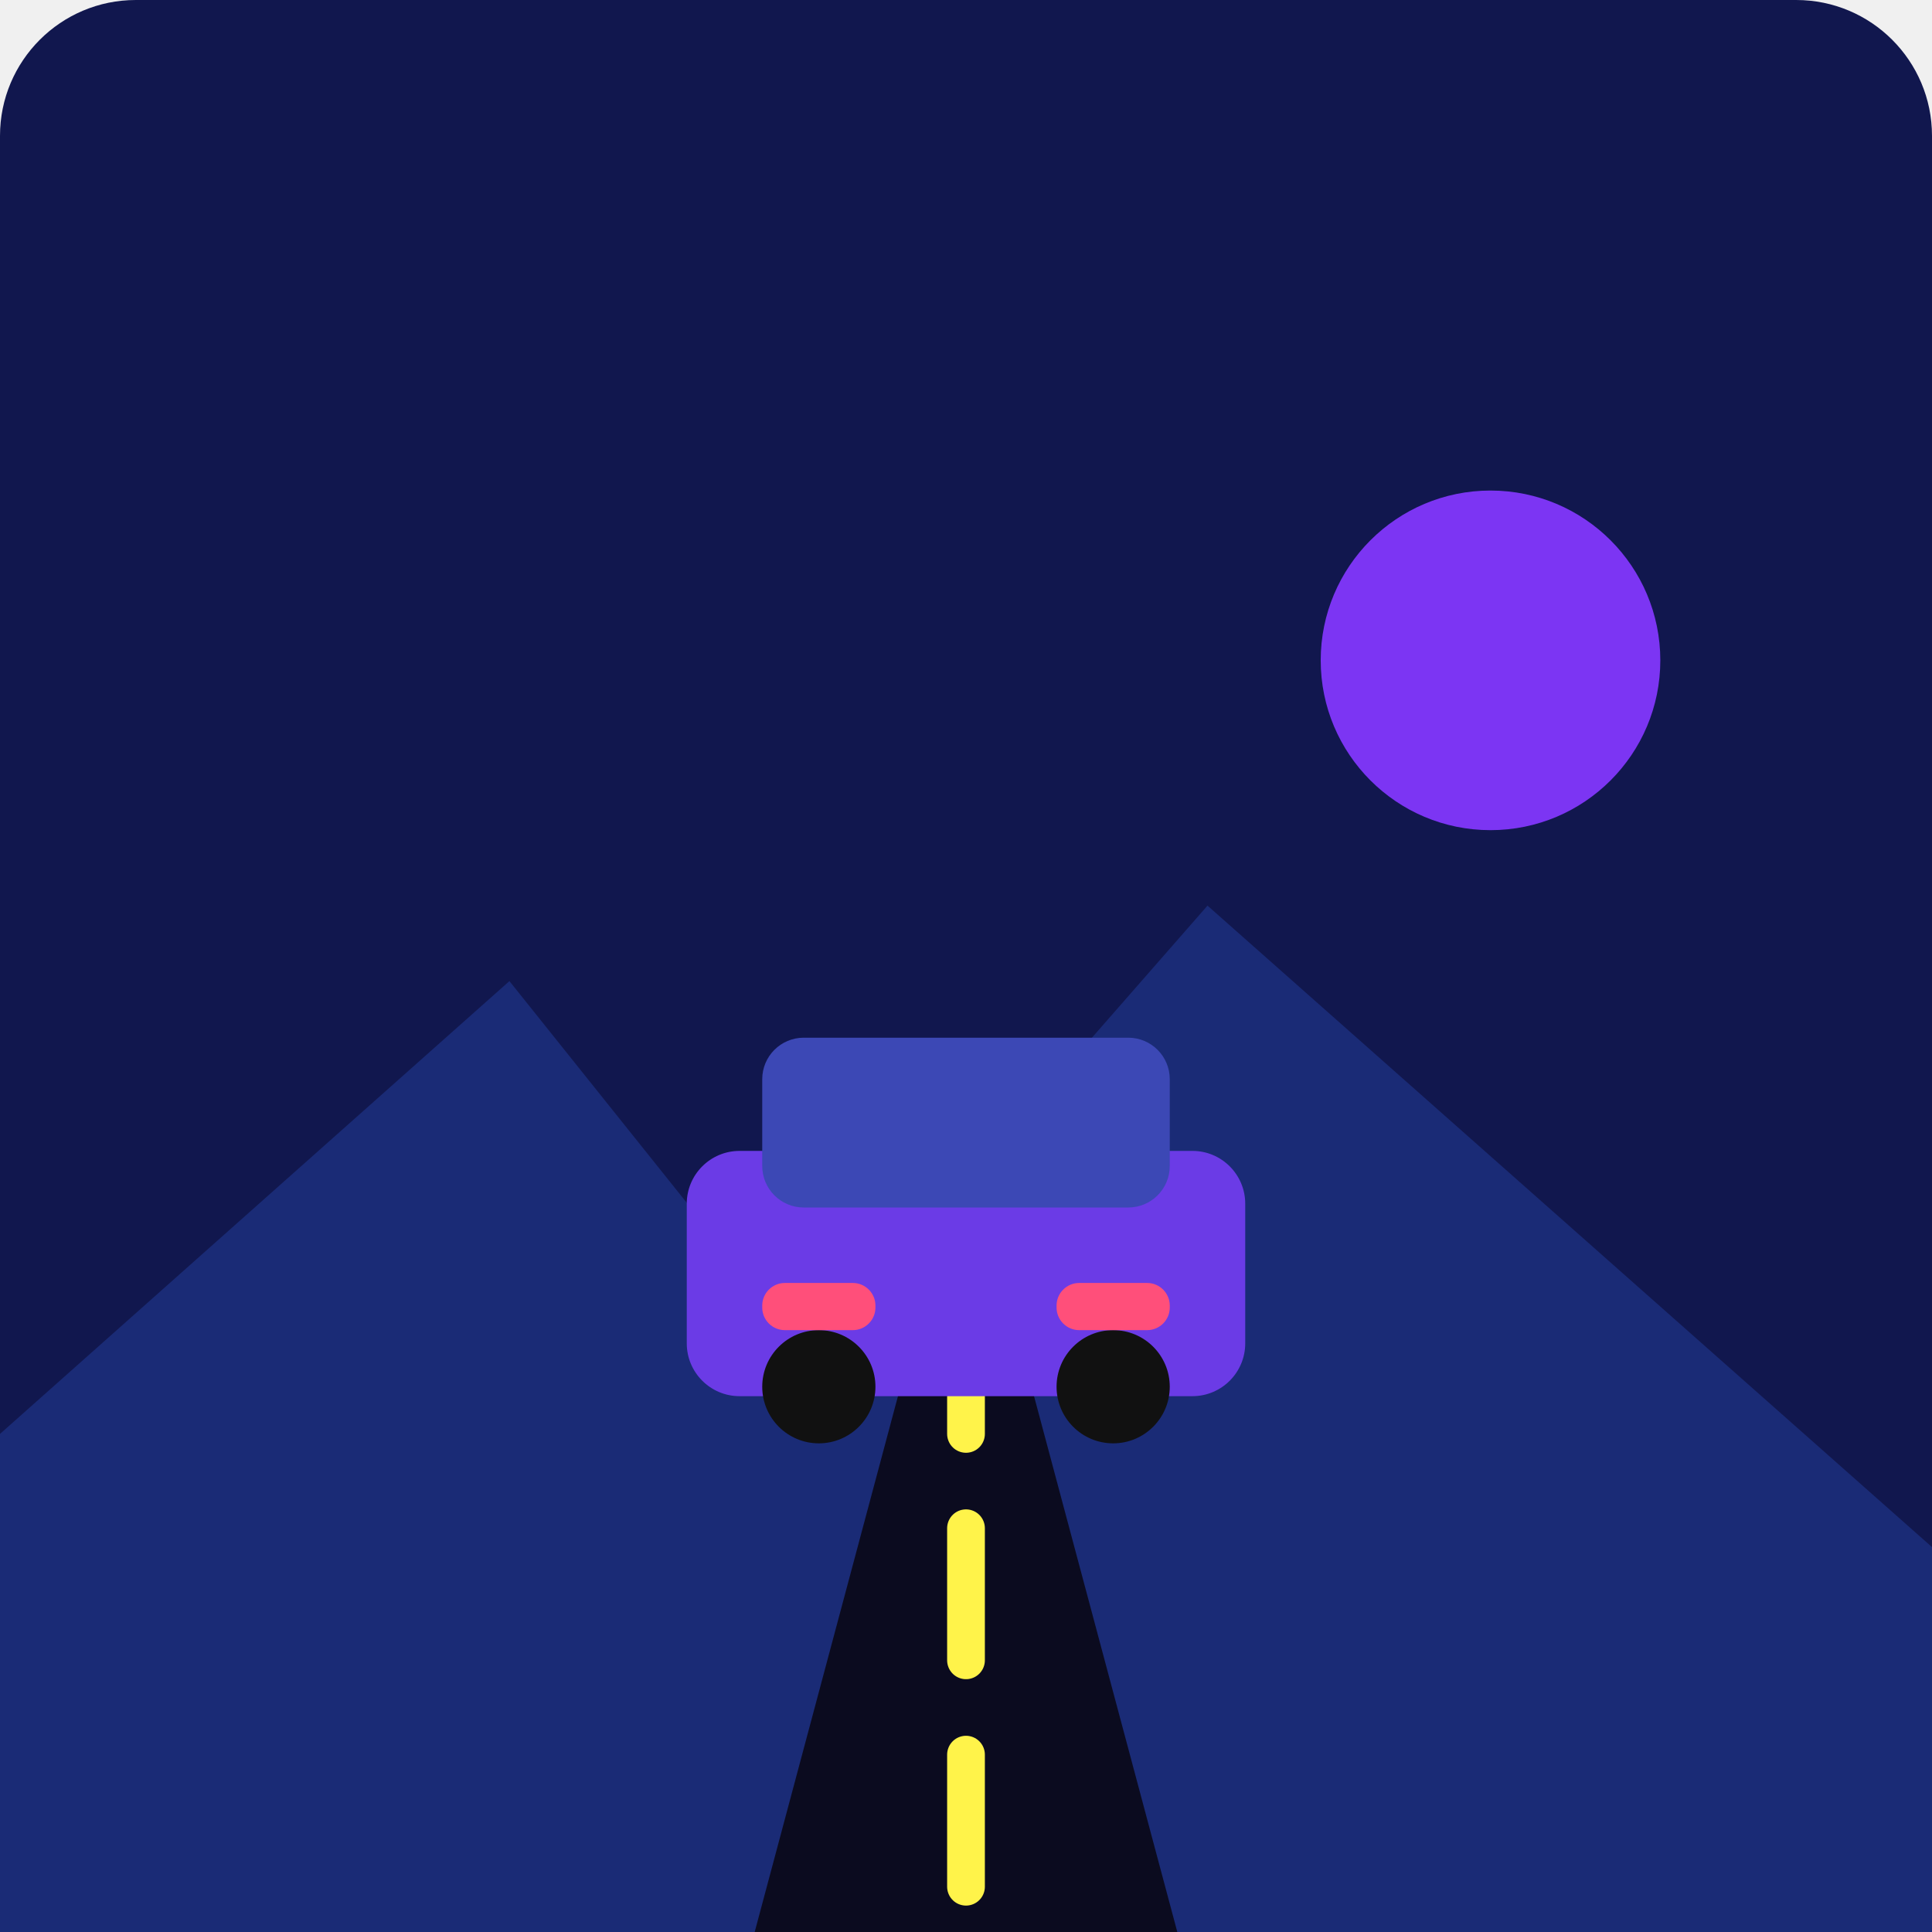
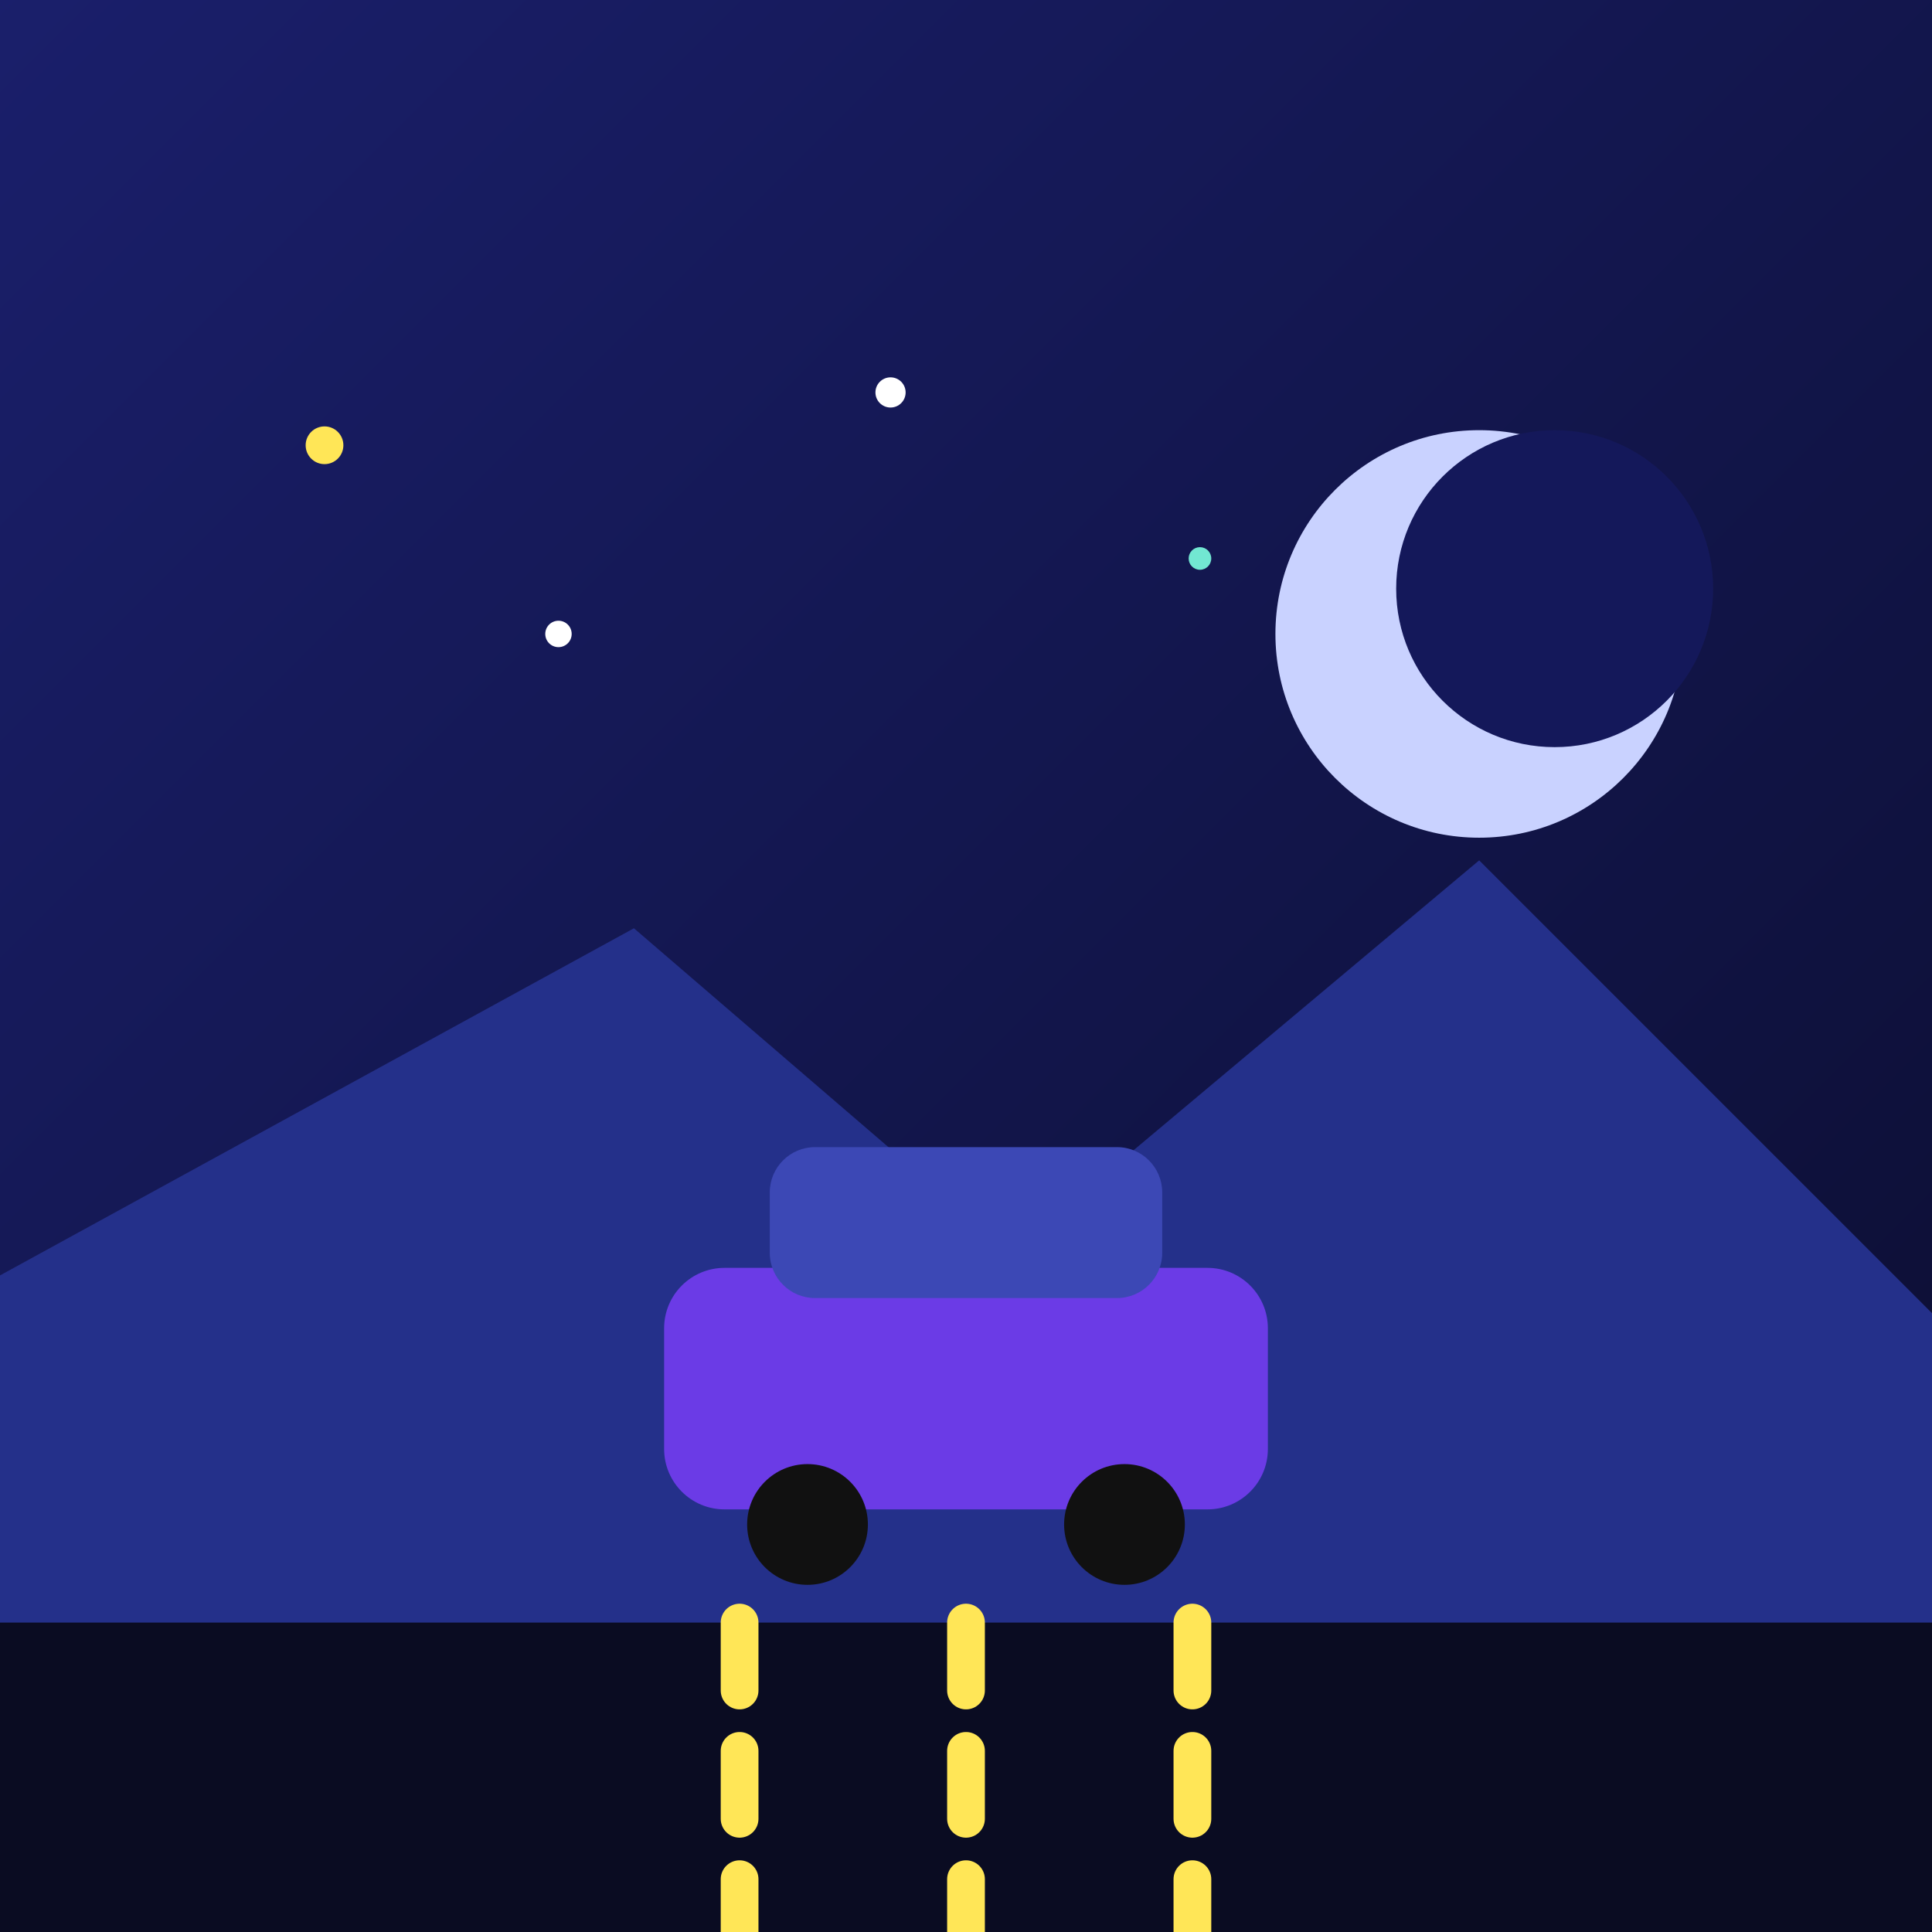
- <svg xmlns="http://www.w3.org/2000/svg" width="1024" height="1024" viewBox="0 0 1024 1024">
-   <rect width="1024" height="1024" rx="72" fill="#11174E" />
-   <circle cx="790" cy="350" r="90" fill="#7C35F3" />
-   <path d="M0 760L270 520L430 720L640 480L1024 820V1024H0Z" fill="#1A2B76" />
-   <path d="M400 1024L500 650H524L624 1024Z" fill="#0B0B1F" />
-   <path d="M512 690V760M512 810V880M512 930V1000" stroke="#FFF34A" stroke-width="20" stroke-linecap="round" />
-   <g transform="translate(364 610)">
-     <rect width="296" height="130" rx="28" fill="#6B3BE6" />
-     <rect x="40" y="-60" width="216" height="90" rx="22" fill="#3C48B5" />
-     <circle cx="70" cy="125" r="30" fill="#111111" />
-     <circle cx="226" cy="125" r="30" fill="#111111" />
-     <rect x="40" y="70" width="60" height="25" rx="12" fill="#FF4F7A" />
-     <rect x="196" y="70" width="60" height="25" rx="12" fill="#FF4F7A" />
-   </g>
+ <svg xmlns="http://www.w3.org/2000/svg" viewBox="0 0 512 512">
+   <defs>
+     <linearGradient id="n" x1="0" y1="0" x2="1" y2="1">
+       <stop offset="0" stop-color="#1A1F6B" />
+       <stop offset="1" stop-color="#0B0D2E" />
+     </linearGradient>
+   </defs>
+   <rect width="512" height="512" fill="url(#n)" />
+   <circle cx="392" cy="168" r="54" fill="#C9D2FF" />
+   <circle cx="412" cy="156" r="42" fill="#14185A" />
+   <circle cx="86" cy="118" r="5" fill="#FFE657" />
+   <circle cx="148" cy="168" r="3.5" fill="#FFF" />
+   <circle cx="236" cy="104" r="4" fill="#FFF" />
+   <circle cx="318" cy="148" r="3" fill="#72E7D2" />
+   <path d="M0 338L168 246L268 332L392 228L512 348V512H0Z" fill="#24308A" />
+   <path d="M0 430H512V512H0Z" fill="#0A0C22" />
+   <path d="M196 430V512M256 430V512M316 430V512" stroke="#FFE657" stroke-width="10" stroke-linecap="round" stroke-dasharray="18 16" />
+   <rect x="176" y="336" width="160" height="64" rx="16" fill="#6B3BE6" />
+   <rect x="204" y="304" width="104" height="40" rx="12" fill="#3C48B5" />
+   <circle cx="214" cy="404" r="16" fill="#111" />
+   <circle cx="298" cy="404" r="16" fill="#111" />
</svg>
